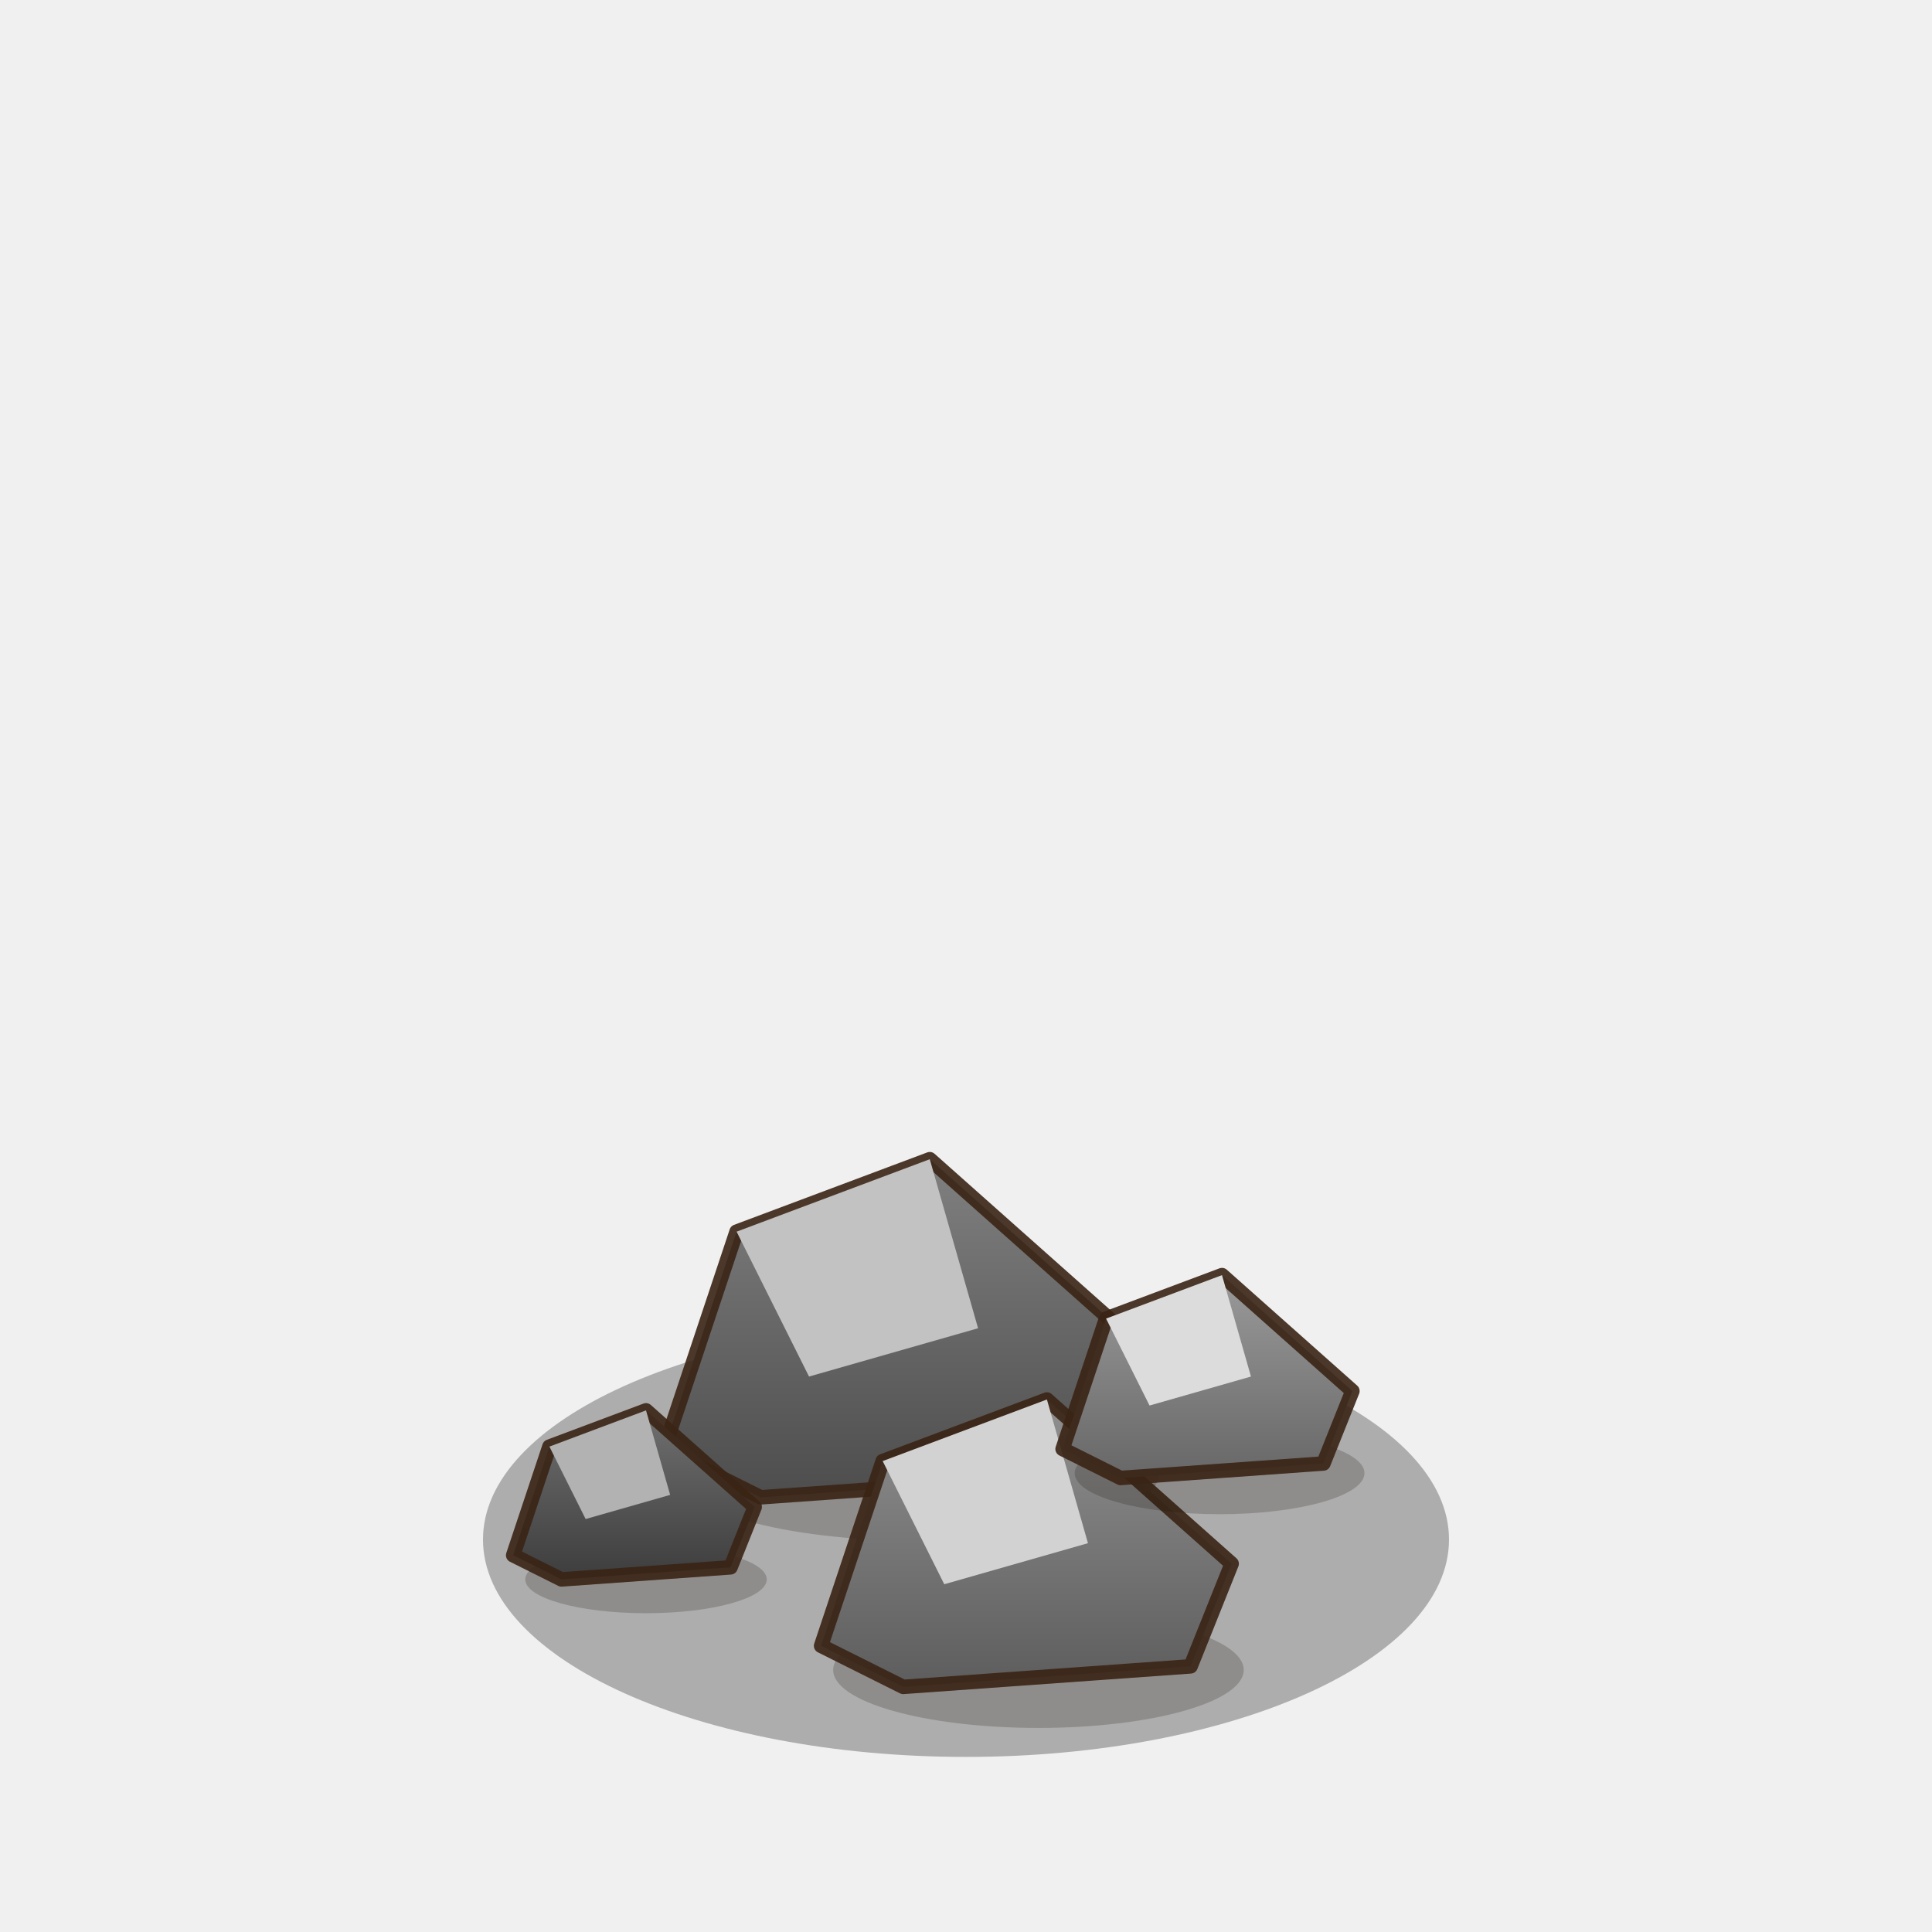
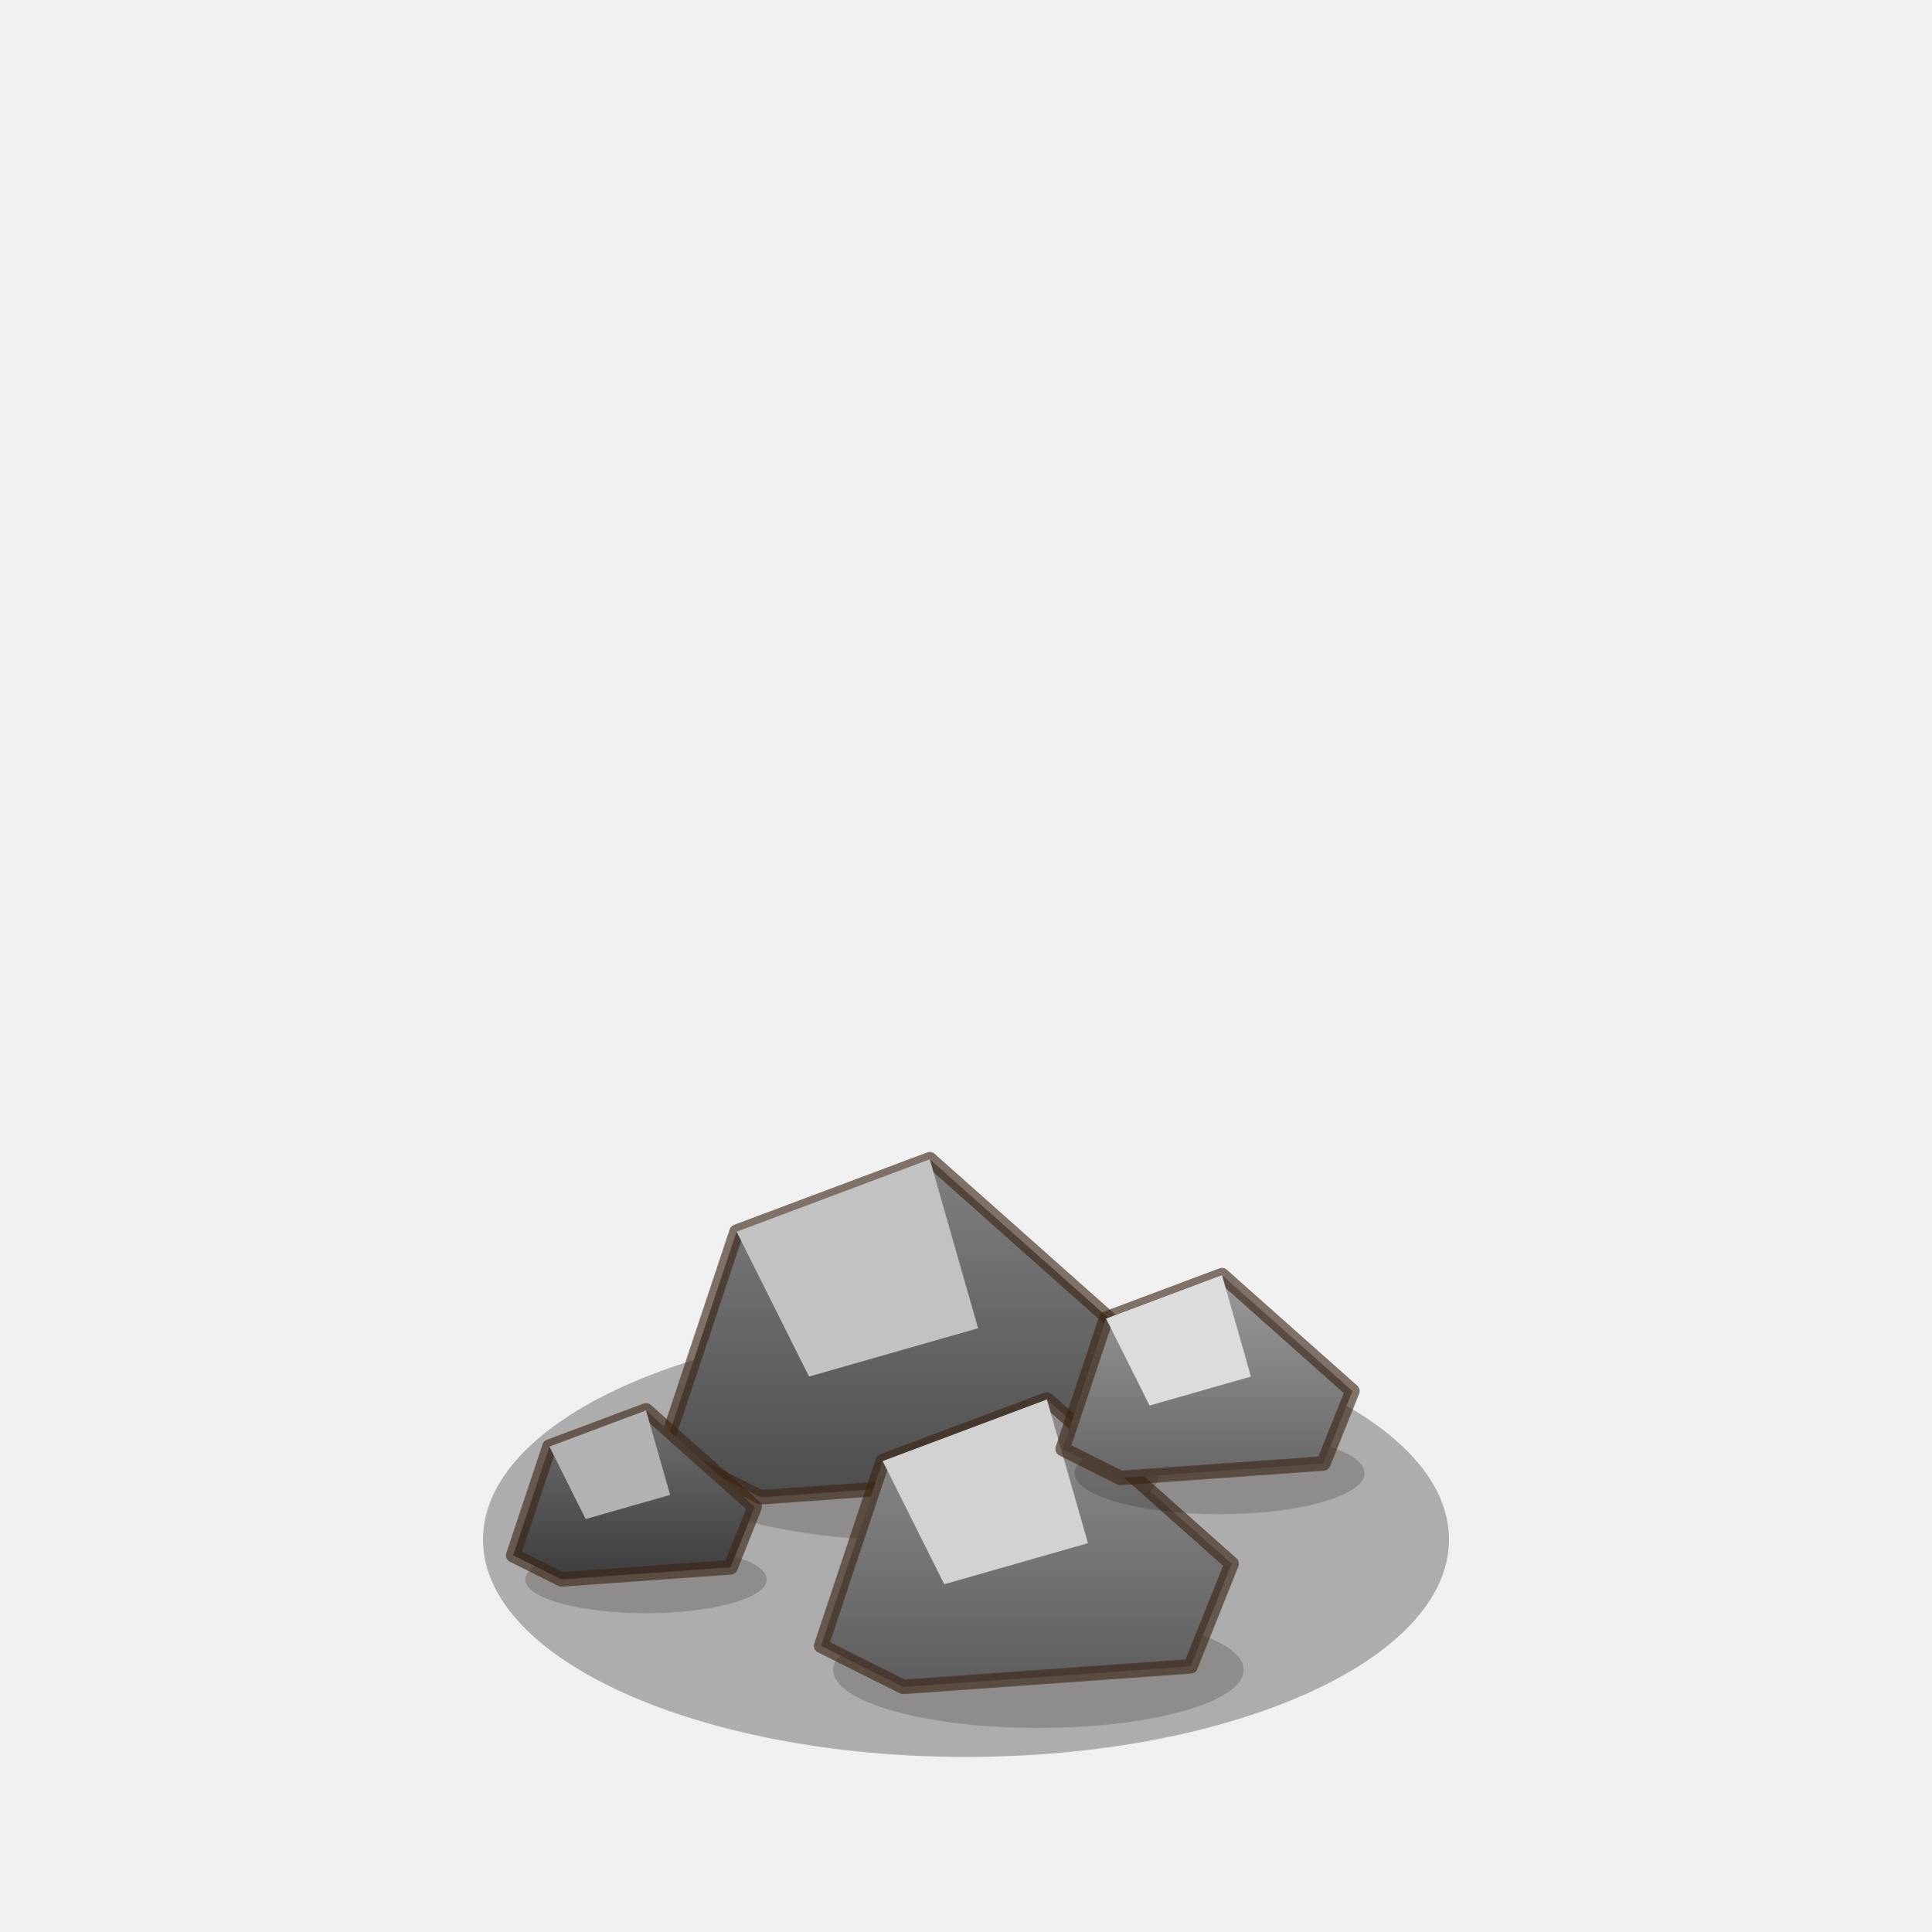
<svg xmlns="http://www.w3.org/2000/svg" viewBox="0 0 256 256" width="256" height="256">
  <defs>
    <pattern id="gtex" width="6" height="6" patternUnits="userSpaceOnUse">
      <circle cx="1.5" cy="1.5" r="0.8" fill="#000" opacity="0.18" />
      <circle cx="4.5" cy="4" r="0.6" fill="#fff" opacity="0.18" />
    </pattern>
    <pattern id="stripes" width="8" height="8" patternUnits="userSpaceOnUse" patternTransform="rotate(45)">
      <rect width="4" height="8" fill="#fff" opacity="0.35" />
    </pattern>
+     <linearGradient id="ao" x1="0" y1="0" x2="0" y2="1">
+       <stop offset="0.55" stop-color="#1a0e04" stop-opacity="0" />
+       <stop offset="1" stop-color="#1a0e04" stop-opacity="0.3" />
+     </linearGradient>
    <pattern id="stonetex" width="12" height="7" patternUnits="userSpaceOnUse">
      <path d="M0,3.5 h12 M6,0 v3.5 M0,3.5 v3.5 M12,3.5 v3.5" stroke="#000" stroke-width="0.9" fill="none" opacity="0.16" />
+     </pattern>
+     <pattern id="marbletex" width="16" height="16" patternUnits="userSpaceOnUse">
+       <path d="M0,10 q4,-3 8,0 t8,0 M-2,3 q5,2 10,-1 t8,1" stroke="#000" stroke-width="0.6" fill="none" opacity="0.08" />
+     </pattern>
+     <pattern id="sandtex" width="14" height="8" patternUnits="userSpaceOnUse">
+       <path d="M0,4 h14 M7,0 v4 M0,4 v4 M14,4 v4" stroke="#000" stroke-width="0.8" fill="none" opacity="0.13" />
+     </pattern>
+     <pattern id="hidetex" width="10" height="10" patternUnits="userSpaceOnUse">
+       <path d="M0,5 h10" stroke="#000" stroke-width="0.7" opacity="0.16" stroke-dasharray="1.5 2" />
+       <path d="M5,0 v10" stroke="#000" stroke-width="0.7" opacity="0.1" stroke-dasharray="1.5 2" />
+     </pattern>
+     <pattern id="plastertex" width="9" height="9" patternUnits="userSpaceOnUse">
+       <circle cx="2" cy="3" r="0.6" fill="#000" opacity="0.08" />
+       <circle cx="6.5" cy="7" r="0.5" fill="#fff" opacity="0.14" />
+     </pattern>
+     <pattern id="thatchtex" width="6" height="6" patternUnits="userSpaceOnUse" patternTransform="rotate(75)">
+       <path d="M0,3 h6" stroke="#000" stroke-width="0.9" opacity="0.16" />
+       <path d="M0,0.8 h6" stroke="#fff" stroke-width="0.5" opacity="0.12" />
+     </pattern>
+     <pattern id="mosaictex" width="4" height="4" patternUnits="userSpaceOnUse">
+       <rect width="2" height="2" fill="#fff" opacity="0.3" />
+       <rect x="2" y="2" width="2" height="2" fill="#000" opacity="0.14" />
+     </pattern>
+     <pattern id="tiletex" width="6" height="4" patternUnits="userSpaceOnUse">
+       <path d="M0,4 a3,3 0 0 1 6,0" stroke="#000" stroke-width="0.6" fill="none" opacity="0.14" />
    </pattern>
    <pattern id="planktex" width="12" height="5" patternUnits="userSpaceOnUse">
      <path d="M0,2.5 h12" stroke="#000" stroke-width="0.9" opacity="0.18" />
      <path d="M0,4.6 h12" stroke="#fff" stroke-width="0.6" opacity="0.12" />
    </pattern>
  </defs>
  <defs>
    <linearGradient id="g0" x1="0" y1="0" x2="0" y2="1">
      <stop offset="0" stop-color="#808080" />
      <stop offset="1" stop-color="#4d4d4d" />
    </linearGradient>
    <linearGradient id="g1" x1="0" y1="0" x2="0" y2="1">
      <stop offset="0" stop-color="#909090" />
      <stop offset="1" stop-color="#5d5d5d" />
    </linearGradient>
    <linearGradient id="g2" x1="0" y1="0" x2="0" y2="1">
      <stop offset="0" stop-color="#9a9a9a" />
      <stop offset="1" stop-color="#676767" />
    </linearGradient>
    <linearGradient id="g3" x1="0" y1="0" x2="0" y2="1">
      <stop offset="0" stop-color="#707070" />
      <stop offset="1" stop-color="#3d3d3d" />
    </linearGradient>
  </defs>
  <g transform="translate(-32,92) scale(1.6)">
    <ellipse cx="100" cy="70" rx="40" ry="18" fill="#000" opacity="0.28" />
    <ellipse cx="96" cy="64.5" rx="20" ry="5.6" fill="#1a0e04" opacity="0.2" />
-     <polygon points="75,62.5 81,44.5 97,38.5 115,54.5 111,64.5 83,66.5" fill="url(#g0)" stroke="#3a2414" stroke-width="1.2" stroke-opacity="0.9" stroke-linejoin="round" stroke-linecap="round" />
+     <polygon points="75,62.5 81,44.5 97,38.5 115,54.5 111,64.5 83,66.5" fill="url(#g0)" stroke="#3a2414" stroke-width="1.2" stroke-opacity="0.62" stroke-linejoin="round" stroke-linecap="round" />
    <polygon points="81,44.5 97,38.5 101,52.5 87,56.5" fill="#c2c2c2" />
    <ellipse cx="106" cy="80.8" rx="17" ry="4.8" fill="#1a0e04" opacity="0.2" />
-     <polygon points="88,78.8 93.1,63.5 106.7,58.4 122,72 118.6,80.5 94.8,82.2" fill="url(#g1)" stroke="#3a2414" stroke-width="1.2" stroke-opacity="0.9" stroke-linejoin="round" stroke-linecap="round" />
+     <polygon points="88,78.8 93.1,63.5 106.7,58.4 122,72 118.6,80.5 94.8,82.2" fill="url(#g1)" stroke="#3a2414" stroke-width="1.2" stroke-opacity="0.62" stroke-linejoin="round" stroke-linecap="round" />
    <polygon points="93.1,63.5 106.7,58.4 110.1,70.3 98.2,73.7" fill="#d2d2d2" />
    <ellipse cx="121" cy="64.5" rx="12" ry="3.4" fill="#1a0e04" opacity="0.2" />
-     <polygon points="108,62.5 111.6,51.7 121.2,48.1 132,57.7 129.6,63.7 112.8,64.9" fill="url(#g2)" stroke="#3a2414" stroke-width="1.2" stroke-opacity="0.9" stroke-linejoin="round" stroke-linecap="round" />
+     <polygon points="108,62.5 111.6,51.7 121.2,48.1 132,57.7 129.6,63.7 112.8,64.9" fill="url(#g2)" stroke="#3a2414" stroke-width="1.2" stroke-opacity="0.62" stroke-linejoin="round" stroke-linecap="round" />
    <polygon points="111.6,51.7 121.2,48.1 123.6,56.5 115.2,58.9" fill="#dcdcdc" />
    <ellipse cx="73.5" cy="73.3" rx="10" ry="2.8" fill="#1a0e04" opacity="0.2" />
-     <polygon points="62.5,71.3 65.5,62.3 73.5,59.3 82.5,67.3 80.5,72.3 66.5,73.3" fill="url(#g3)" stroke="#3a2414" stroke-width="1.2" stroke-opacity="0.9" stroke-linejoin="round" stroke-linecap="round" />
+     <polygon points="62.5,71.3 65.5,62.3 73.5,59.3 82.5,67.3 80.5,72.3 66.5,73.3" fill="url(#g3)" stroke="#3a2414" stroke-width="1.2" stroke-opacity="0.62" stroke-linejoin="round" stroke-linecap="round" />
    <polygon points="65.5,62.3 73.5,59.3 75.5,66.3 68.5,68.3" fill="#b2b2b2" />
  </g>
</svg>
